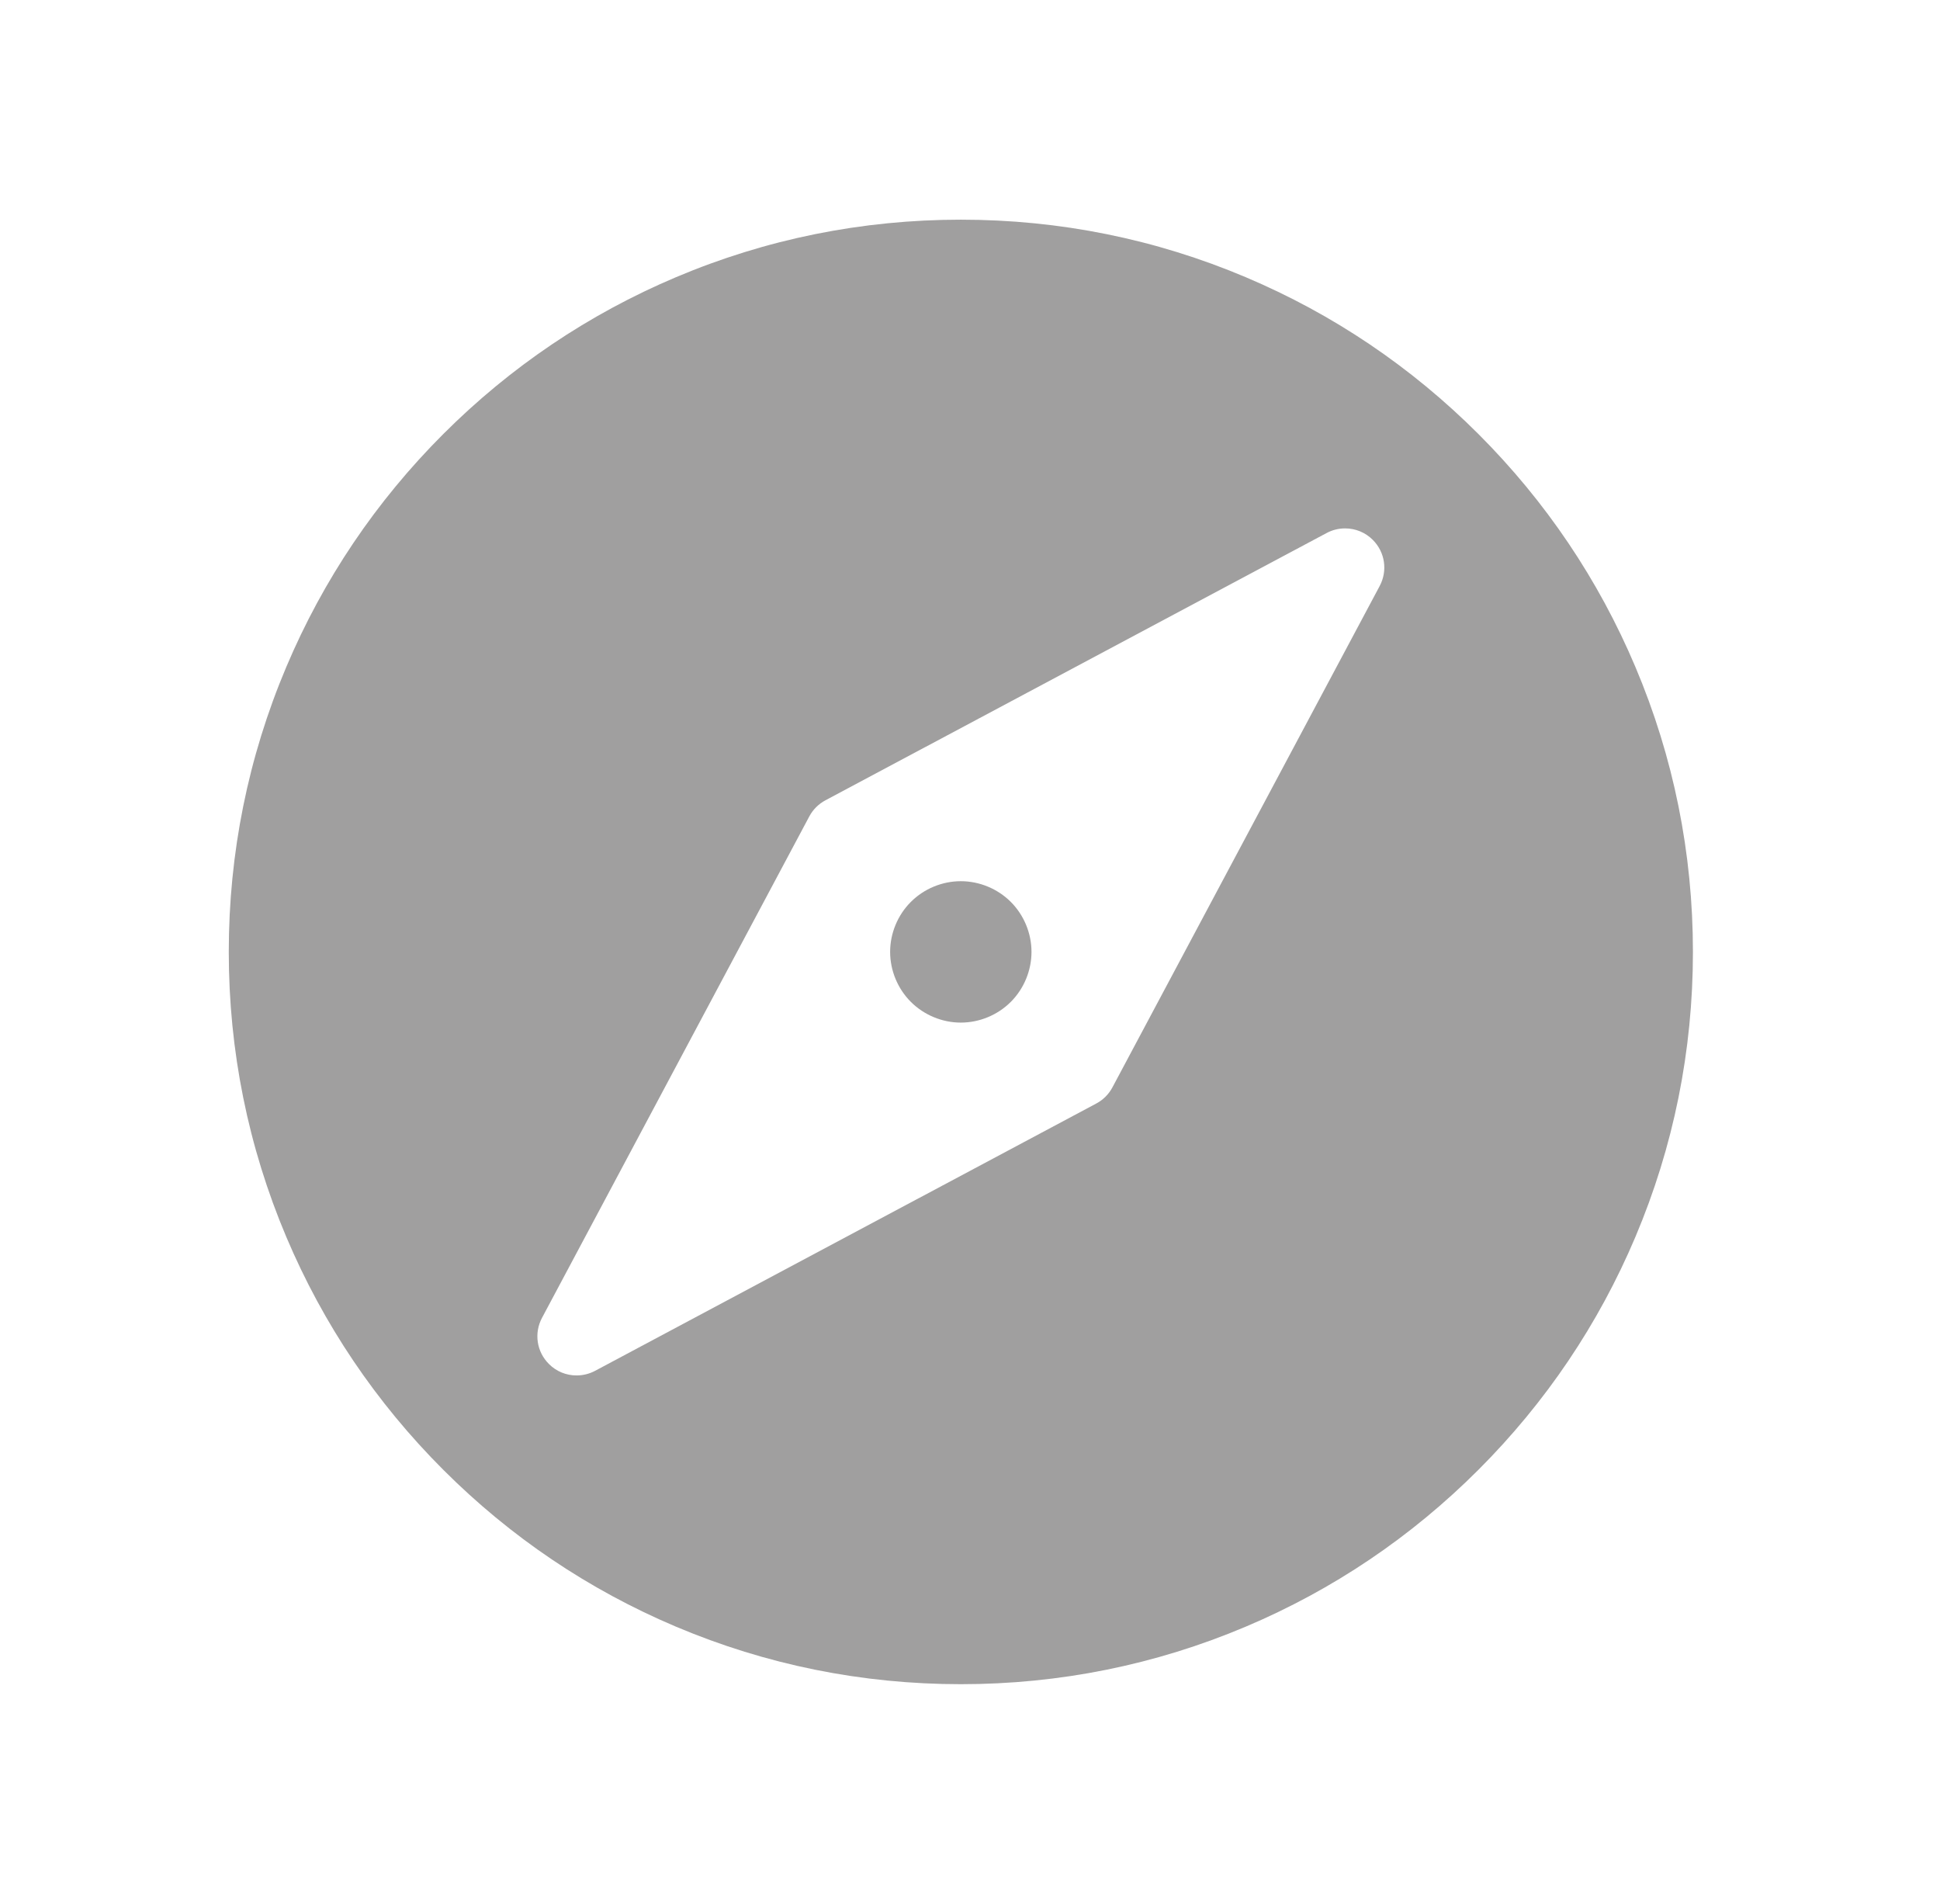
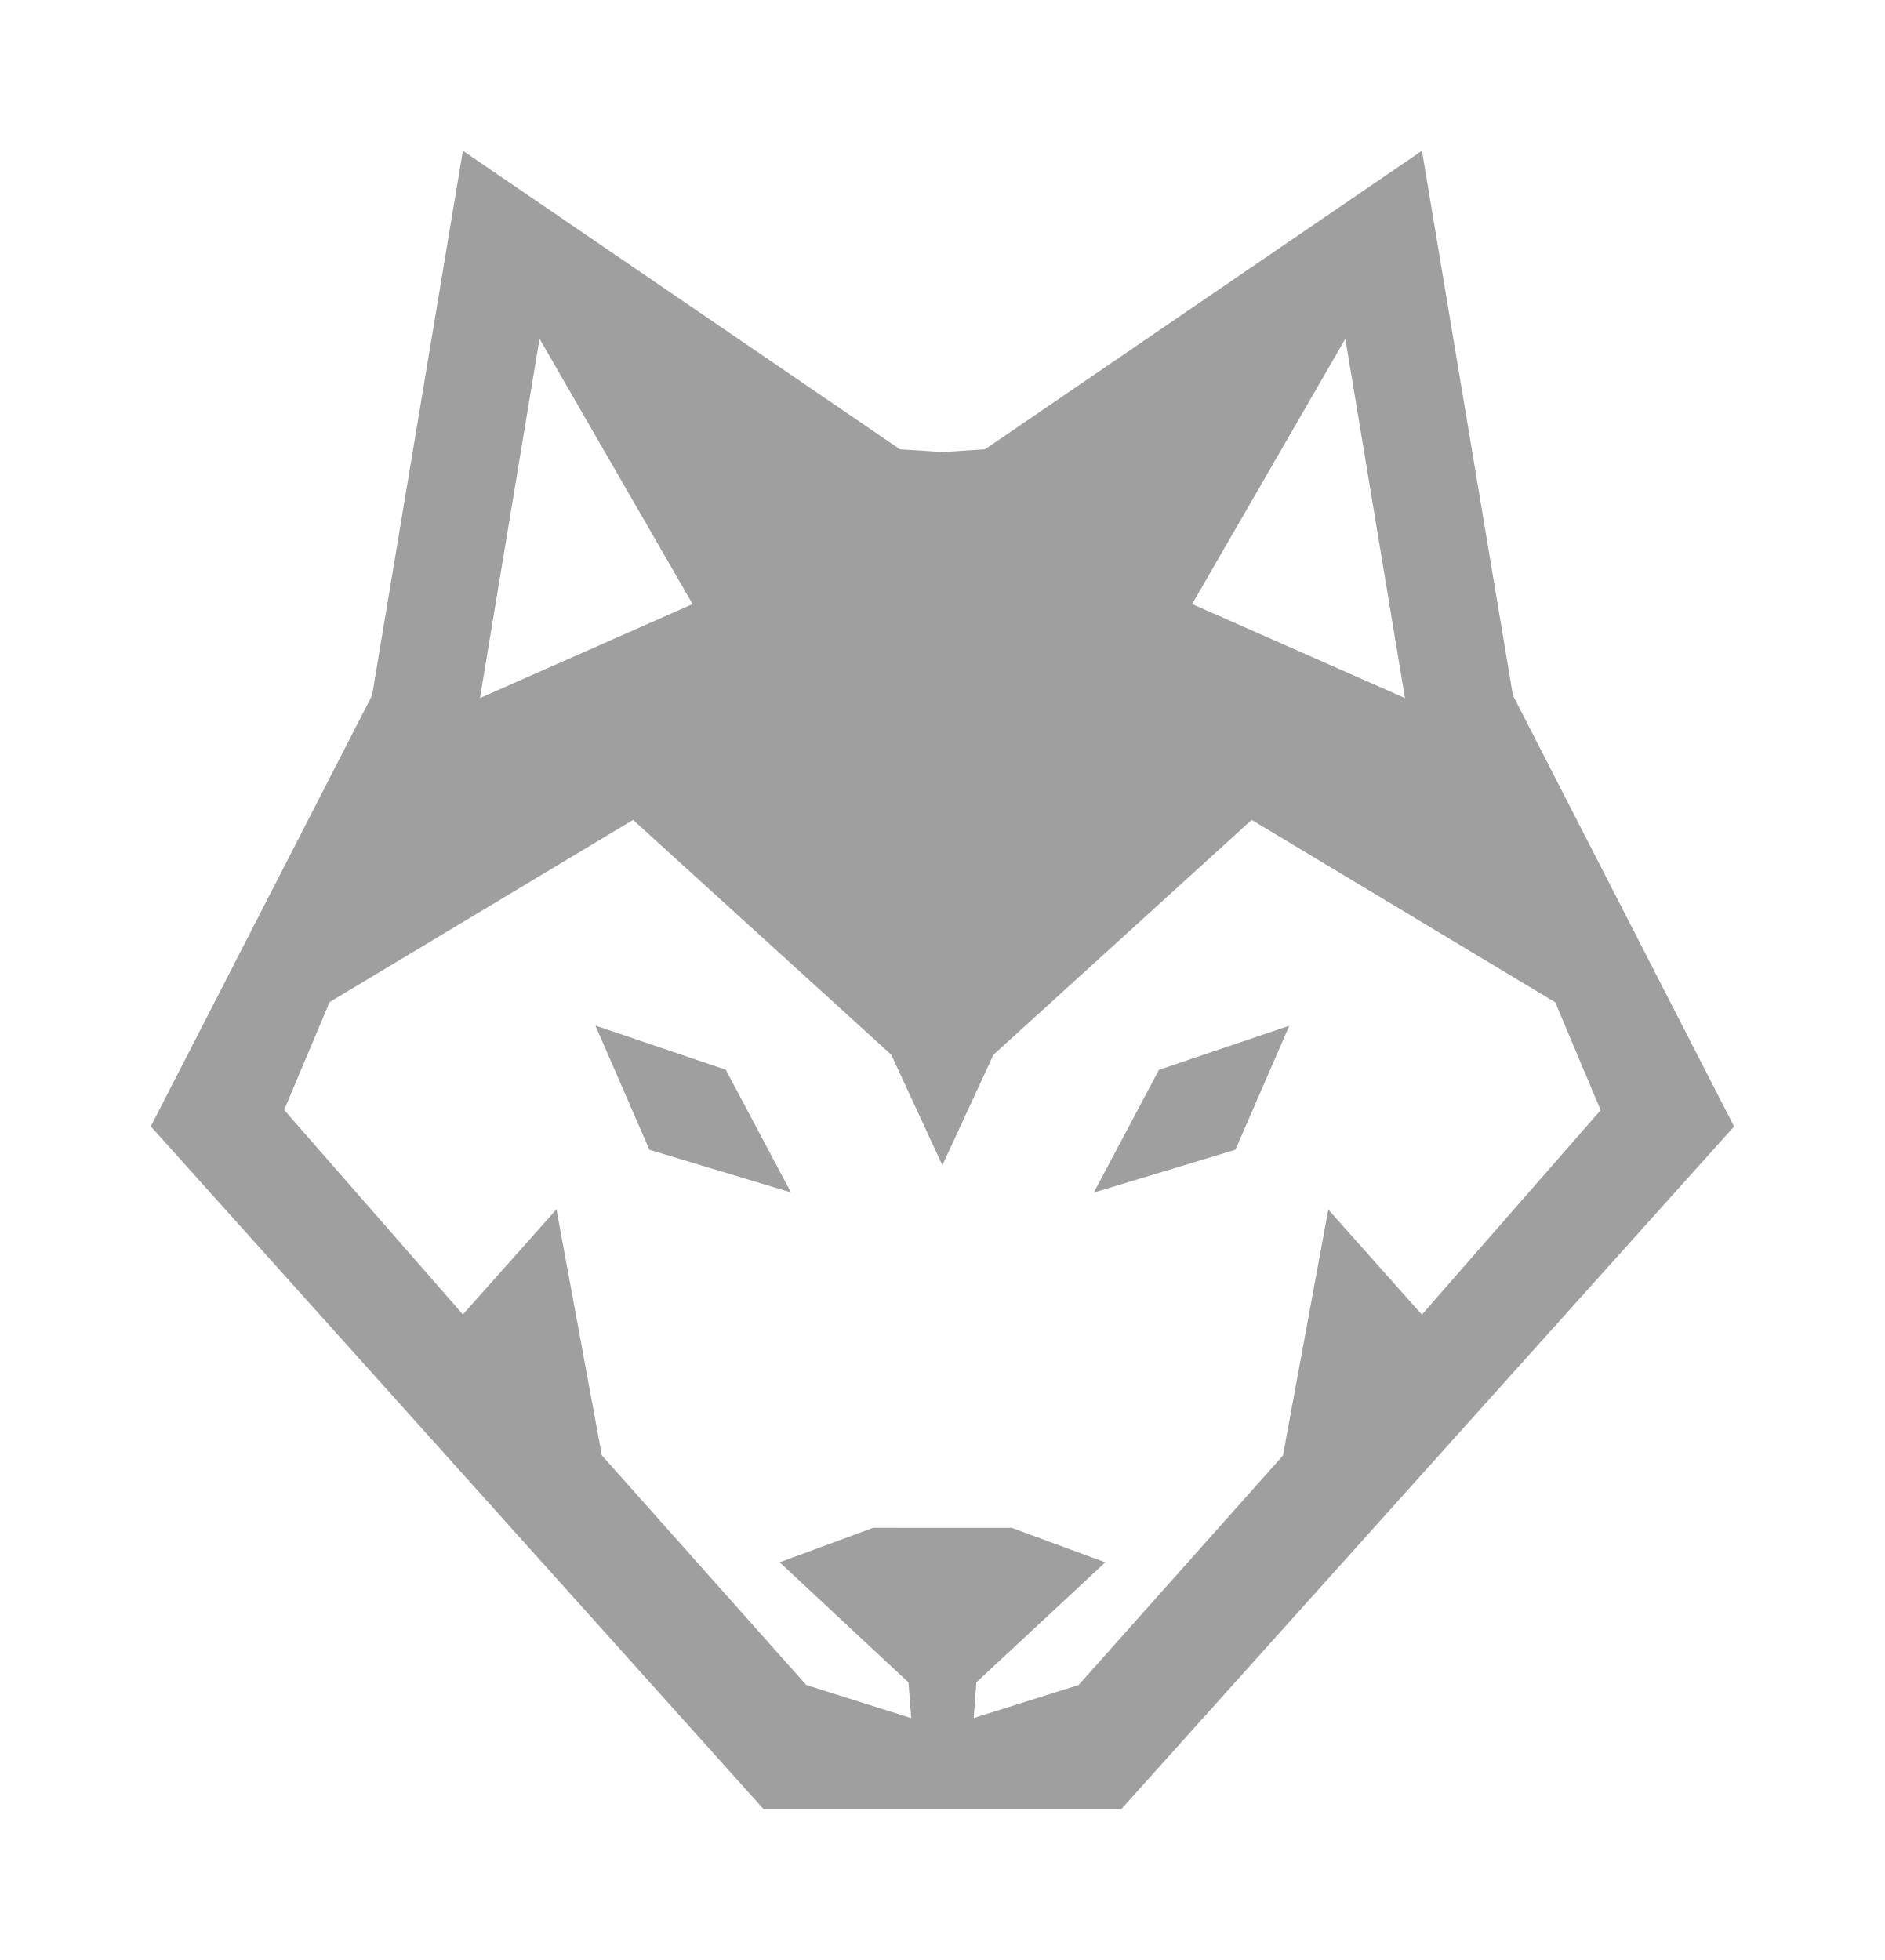
- <svg xmlns="http://www.w3.org/2000/svg" width="53" height="52" viewBox="0 0 53 52" fill="none">
-   <path d="M44.678 18.215C43.671 15.833 42.229 13.694 40.392 11.857C38.555 10.021 36.417 8.579 34.035 7.572C31.569 6.529 28.95 6 26.25 6C23.55 6 20.931 6.529 18.465 7.572C16.083 8.579 13.944 10.021 12.108 11.857C10.271 13.694 8.829 15.833 7.822 18.215C6.779 20.681 6.25 23.3 6.25 26C6.25 28.7 6.779 31.319 7.822 33.785C8.829 36.166 10.271 38.305 12.108 40.142C13.944 41.979 16.083 43.421 18.465 44.428C20.931 45.471 23.55 46 26.25 46C28.95 46 31.569 45.471 34.035 44.428C36.417 43.421 38.555 41.979 40.392 40.142C42.229 38.305 43.671 36.166 44.678 33.785C45.721 31.319 46.25 28.7 46.25 26C46.25 23.3 45.721 20.68 44.678 18.215ZM37.692 16.006L30.391 29.699C30.291 29.887 30.137 30.041 29.95 30.14L16.256 37.442C16.101 37.524 15.928 37.567 15.753 37.567C15.612 37.568 15.473 37.54 15.343 37.487C15.213 37.433 15.095 37.354 14.996 37.254C14.66 36.919 14.585 36.412 14.808 35.993L22.109 22.3C22.209 22.112 22.362 21.959 22.55 21.859L36.243 14.558C36.398 14.475 36.571 14.432 36.747 14.432C37.033 14.432 37.302 14.543 37.504 14.745C37.839 15.081 37.915 15.587 37.692 16.006V16.006Z" fill="#A09F9F" />
-   <path d="M26.249 27.93C25.741 27.93 25.244 27.724 24.884 27.364C24.524 27.005 24.318 26.507 24.318 25.999C24.318 25.491 24.524 24.993 24.884 24.634C25.243 24.274 25.741 24.068 26.249 24.068C26.758 24.068 27.255 24.274 27.615 24.634C27.974 24.993 28.18 25.491 28.18 25.999C28.18 26.507 27.974 27.005 27.615 27.364C27.255 27.724 26.758 27.93 26.249 27.93Z" fill="#A09F9F" />
+ <svg xmlns="http://www.w3.org/2000/svg" width="50" height="52" viewBox="0 0 50 52" fill="none">
+   <path fill-rule="evenodd" clip-rule="evenodd" d="M18.372 16.027L12.732 18.52L14.312 8.987L18.372 16.027ZM34.203 27.209L32.771 30.504L29.015 31.639L30.743 28.384L34.2 27.213L34.203 27.209ZM31.626 16.027L37.269 18.52L35.688 8.987L31.623 16.027H31.626ZM25.002 11.993L23.874 11.92L12.279 4L9.871 18.447L4 29.884L20.258 48H29.742L46 29.887L40.132 18.447L37.72 4L26.129 11.92L25 11.993H25.002ZM25.002 40.535H26.838L29.319 41.45L25.899 44.635L25.829 45.581L28.613 44.704L34.032 38.617L35.236 32.09L37.718 34.879L42.46 29.453L41.256 26.592L33.203 21.752L26.353 27.983L24.998 30.915L23.643 27.983L16.794 21.752L8.742 26.587L7.538 29.447L12.279 34.874L14.761 32.084L15.965 38.611L21.387 44.704L24.172 45.583L24.099 44.635L20.682 41.449L23.163 40.534L25.002 40.535ZM15.795 27.209L19.252 28.381L20.981 31.635L17.227 30.504L15.795 27.209Z" fill="#A09F9F" />
</svg>
